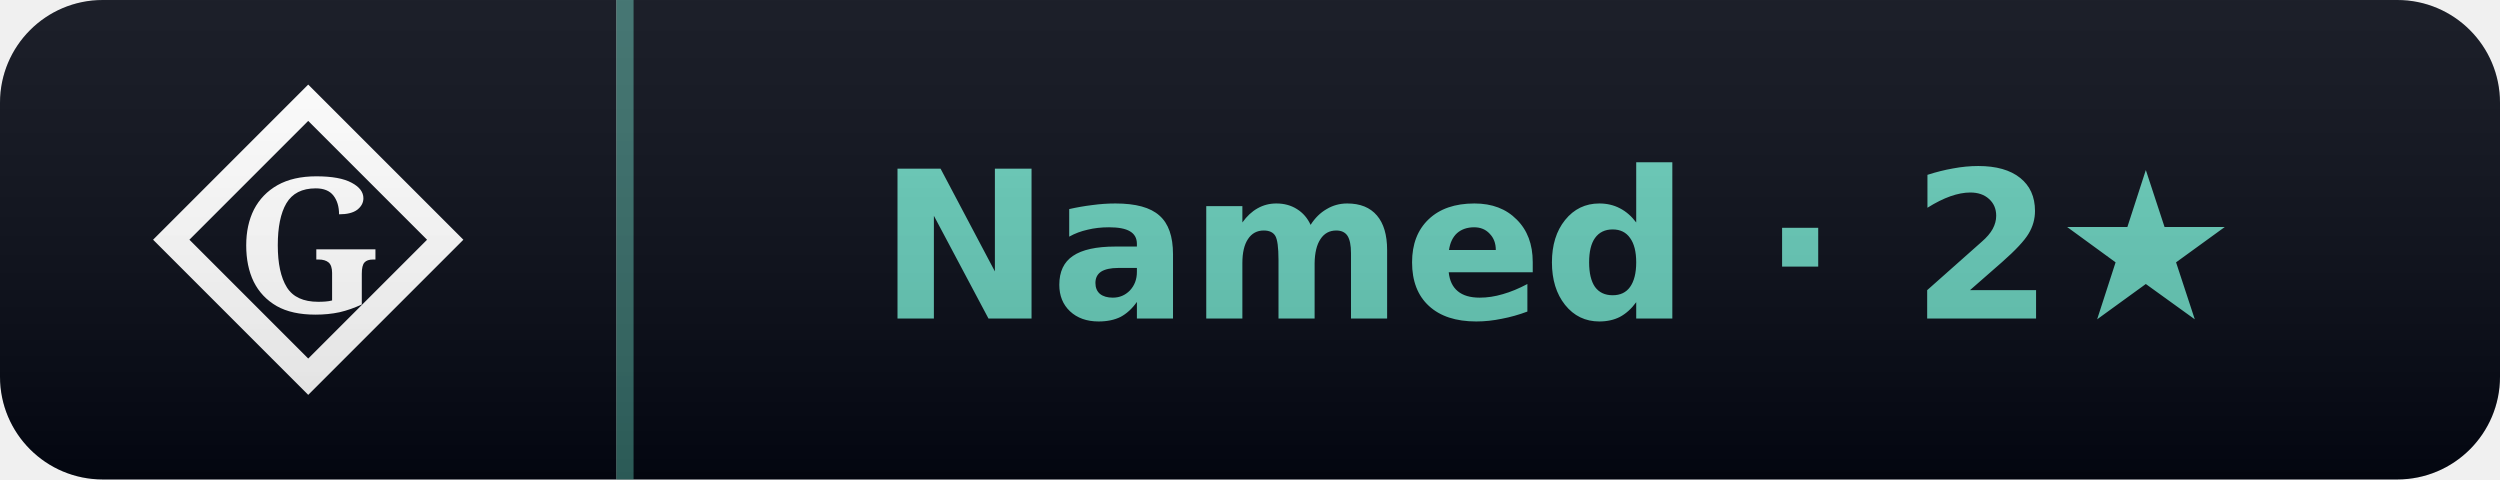
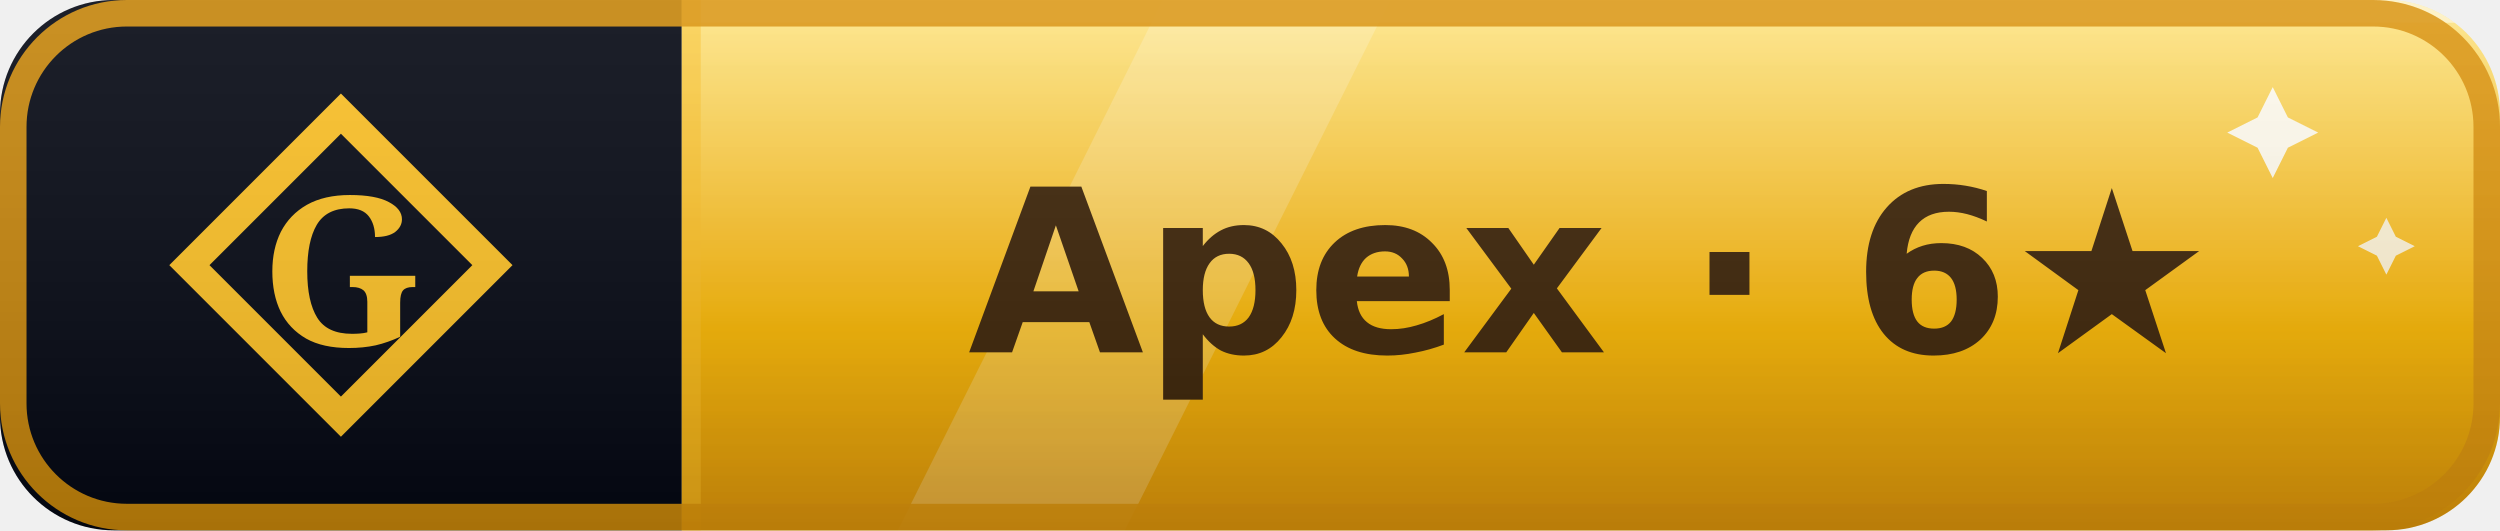
- <svg xmlns="http://www.w3.org/2000/svg" width="146" height="28" viewBox="0 0 146 28" role="img" aria-label="Gaia rank: Named (2 stars)">
+ <svg xmlns="http://www.w3.org/2000/svg" width="132" height="28" viewBox="0 0 132 28" role="img" aria-label="Gaia rank: Apex (6 stars)">
  <linearGradient id="sh" x2="0" y2="100%">
    <stop offset="0" stop-color="#fff" stop-opacity=".10" />
    <stop offset="1" stop-opacity=".14" />
  </linearGradient>
  <clipPath id="rc">
-     <rect width="146" height="28" rx="6" fill="#fff" />
+     <rect width="132" height="28" rx="6" fill="#fff" />
  </clipPath>
  <g clip-path="url(#rc)">
+     <linearGradient id="aus" x1="0" y1="0" x2="0" y2="1">
+       <stop offset="0" stop-color="#fde68a" />
+       <stop offset="0.46" stop-color="#fbbf24" />
+       <stop offset="0.62" stop-color="#f7b500" />
+       <stop offset="1" stop-color="#d9920a" />
+     </linearGradient>
    <rect width="36" height="28" fill="#030712" />
-     <rect x="36.0" width="110.0" height="28" fill="#030712" />
-     <rect x="36.0" width="1" height="28" fill="rgba(99,202,183,0.5)" />
-     <path d="M 18.0 6 L 26.0 14 L 18.0 22 L 10.0 14 Z" fill="none" stroke="#ffffff" stroke-width="1.5" stroke-linejoin="miter" />
-     <text x="18.0" y="14" font-family="EB Garamond, Georgia, serif" font-weight="600" font-size="11" fill="#ffffff" text-anchor="middle" dominant-baseline="central">G</text>
-     <text x="91.0" y="18.6" font-family="Verdana,DejaVu Sans,sans-serif" font-size="12" font-weight="700" text-anchor="middle" fill="#63cab7">Named · 2★</text>
-     <rect width="146" height="28" fill="url(#sh)" />
+     <rect x="36.0" width="96.0" height="28" fill="url(#aus)" />
+     <polygon points="61.4,0 73.4,0 59.4,28 47.4,28" fill="#fff" opacity="0.20" />
+     <rect x="36.0" y="0" width="96.0" height="1.2" fill="#fff" opacity="0.5" />
+     <path d="M 120.0 4.6 L 120.8 6.2 L 122.4 7.0 L 120.8 7.8 L 120.0 9.4 L 119.2 7.8 L 117.6 7.0 L 119.2 6.2 Z" fill="#fffdf5" opacity="0.95" />
+     <path d="M 126.0 11.5 L 126.5 12.5 L 127.5 13.0 L 126.5 13.5 L 126.0 14.5 L 125.5 13.5 L 124.5 13.0 L 125.5 12.5 Z" fill="#fffdf5" opacity="0.85" />
+     <rect x="36.0" width="1" height="28" fill="rgba(251,191,36,0.5)" />
+     <path d="M 18.0 6 L 26.0 14 L 18.0 22 L 10.0 14 Z" fill="none" stroke="#fbbf24" stroke-width="1.5" stroke-linejoin="miter" />
+     <text x="18.0" y="14" font-family="EB Garamond, Georgia, serif" font-weight="600" font-size="11" fill="#fbbf24" text-anchor="middle" dominant-baseline="central">G</text>
+     <text x="84.0" y="18.6" font-family="Verdana,DejaVu Sans,sans-serif" font-size="12" font-weight="700" text-anchor="middle" fill="#3b2206">Apex · 6★</text>
+     <rect x="0.7" y="0.7" width="130.6" height="26.6" fill="none" stroke="rgba(217,146,10,0.9)" stroke-width="1.4" rx="6" />
+     <rect width="132" height="28" fill="url(#sh)" />
  </g>
</svg>
